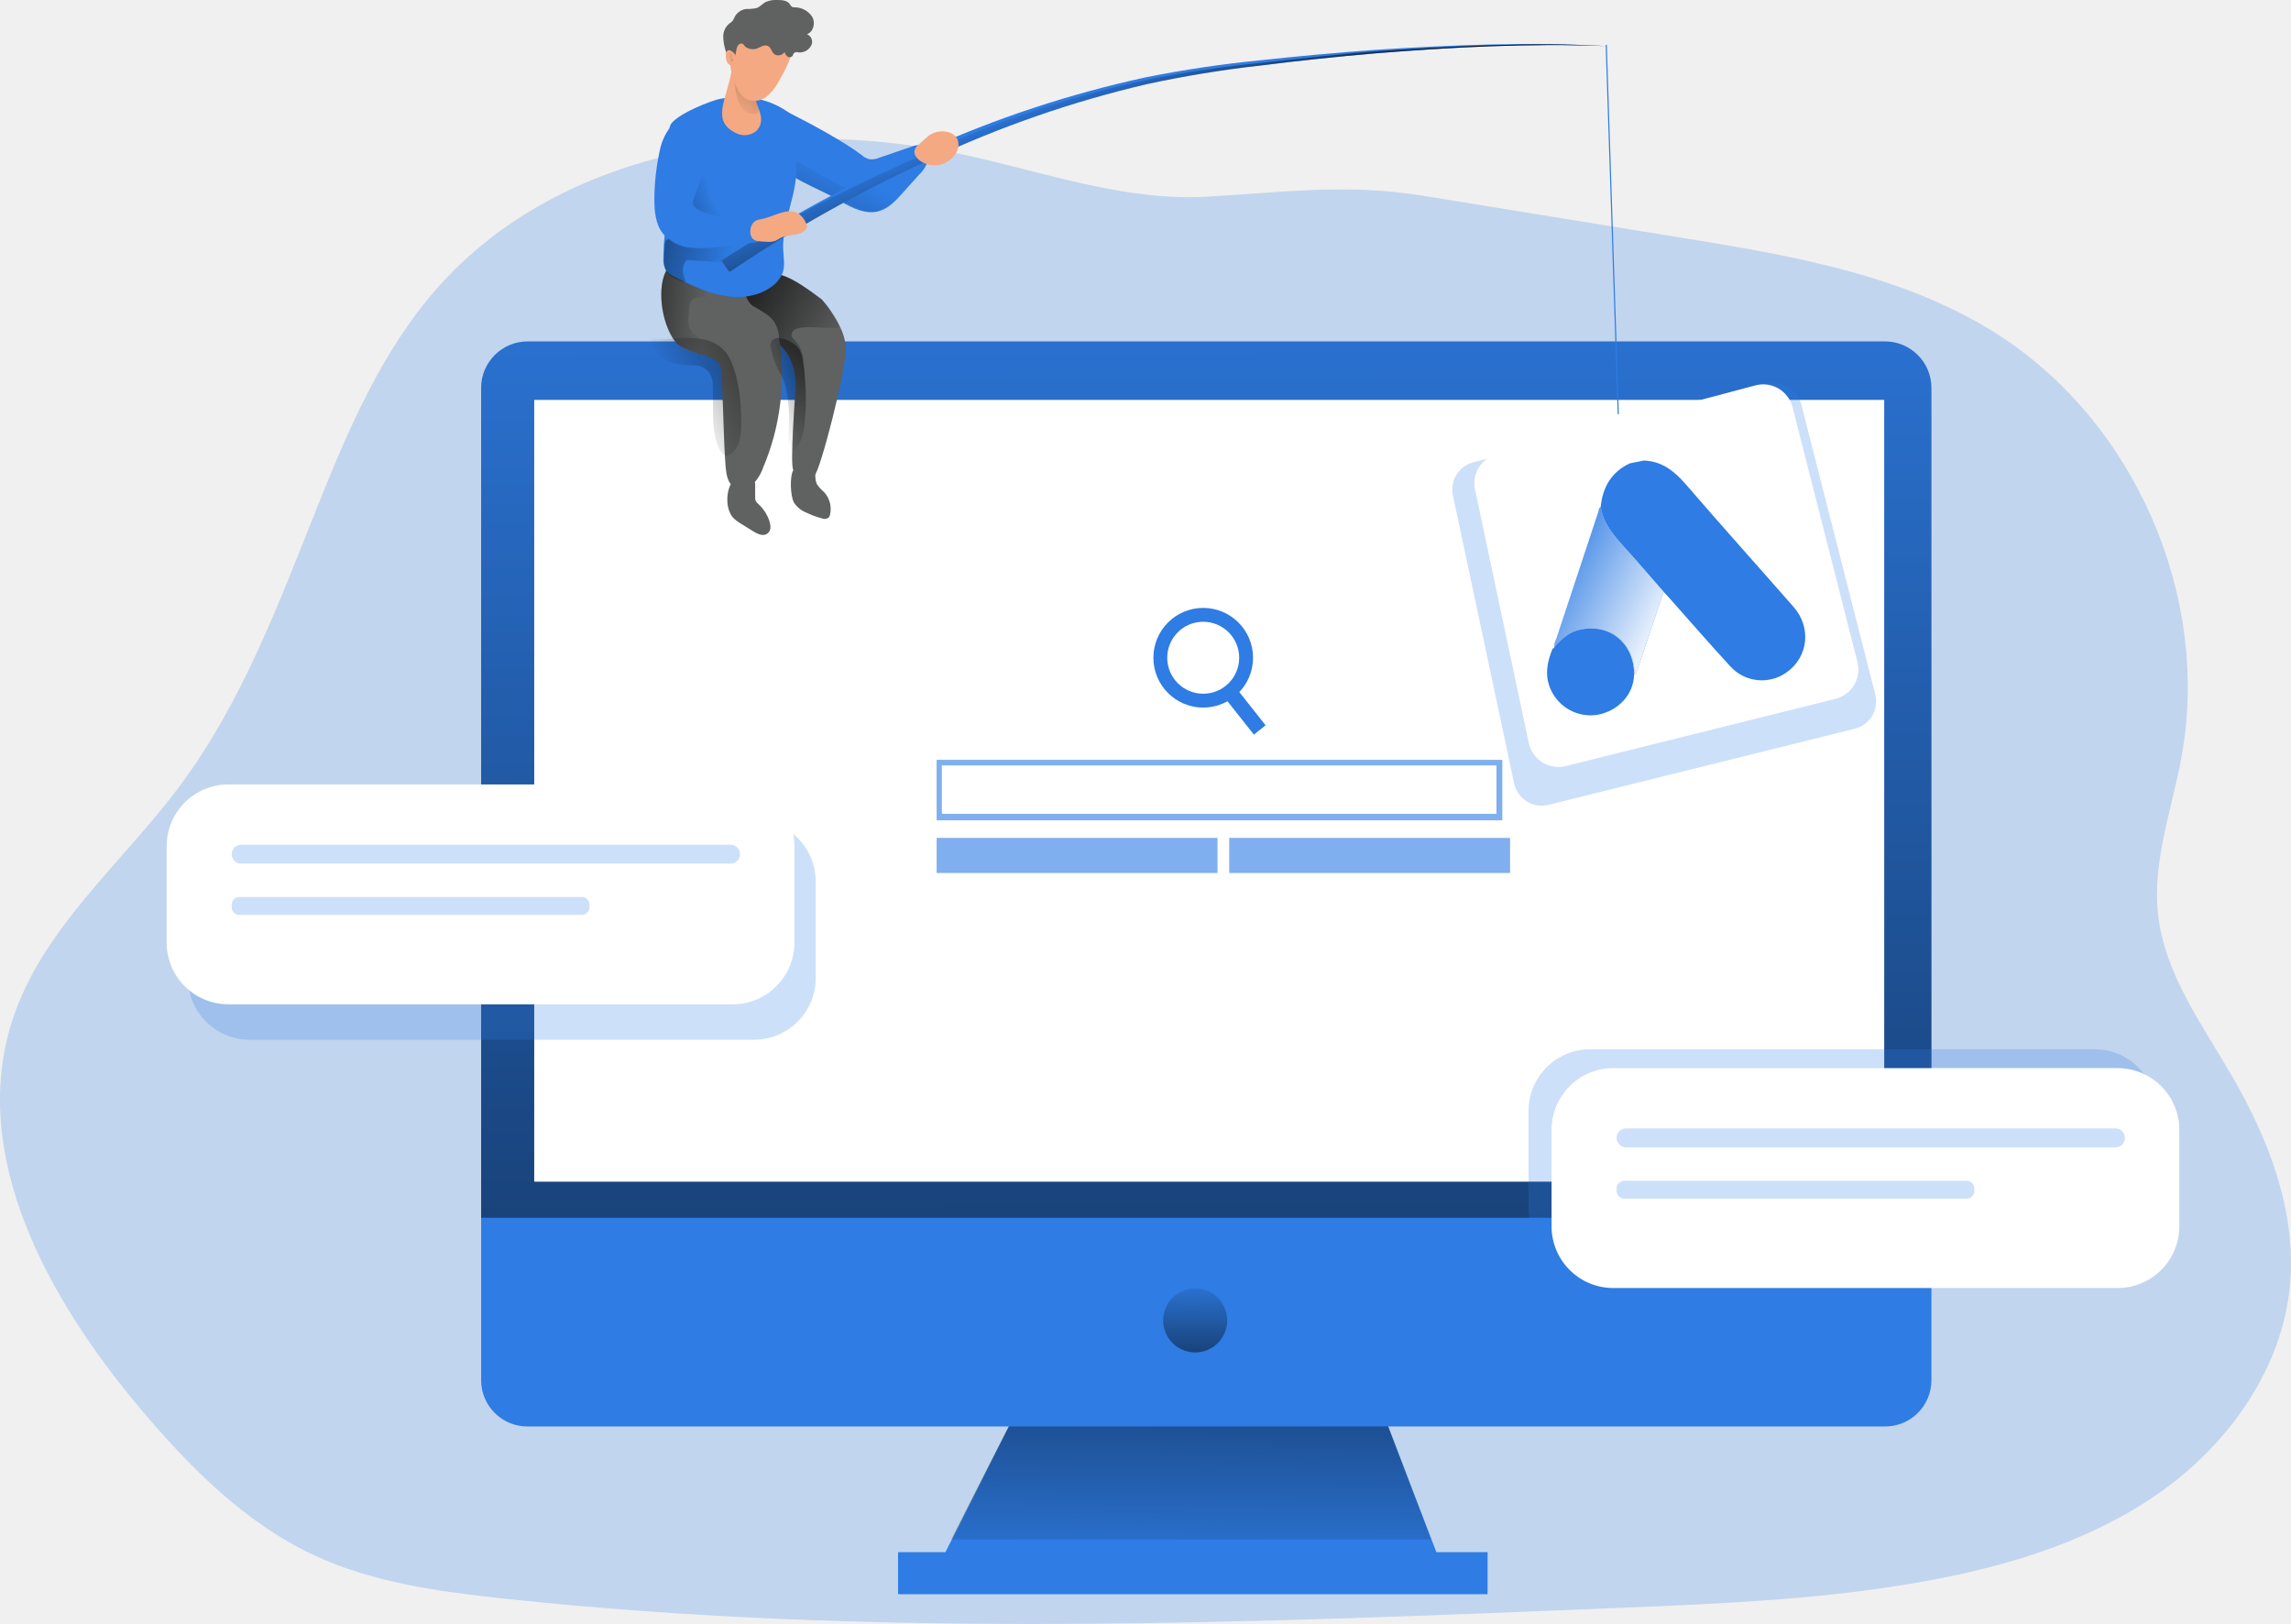
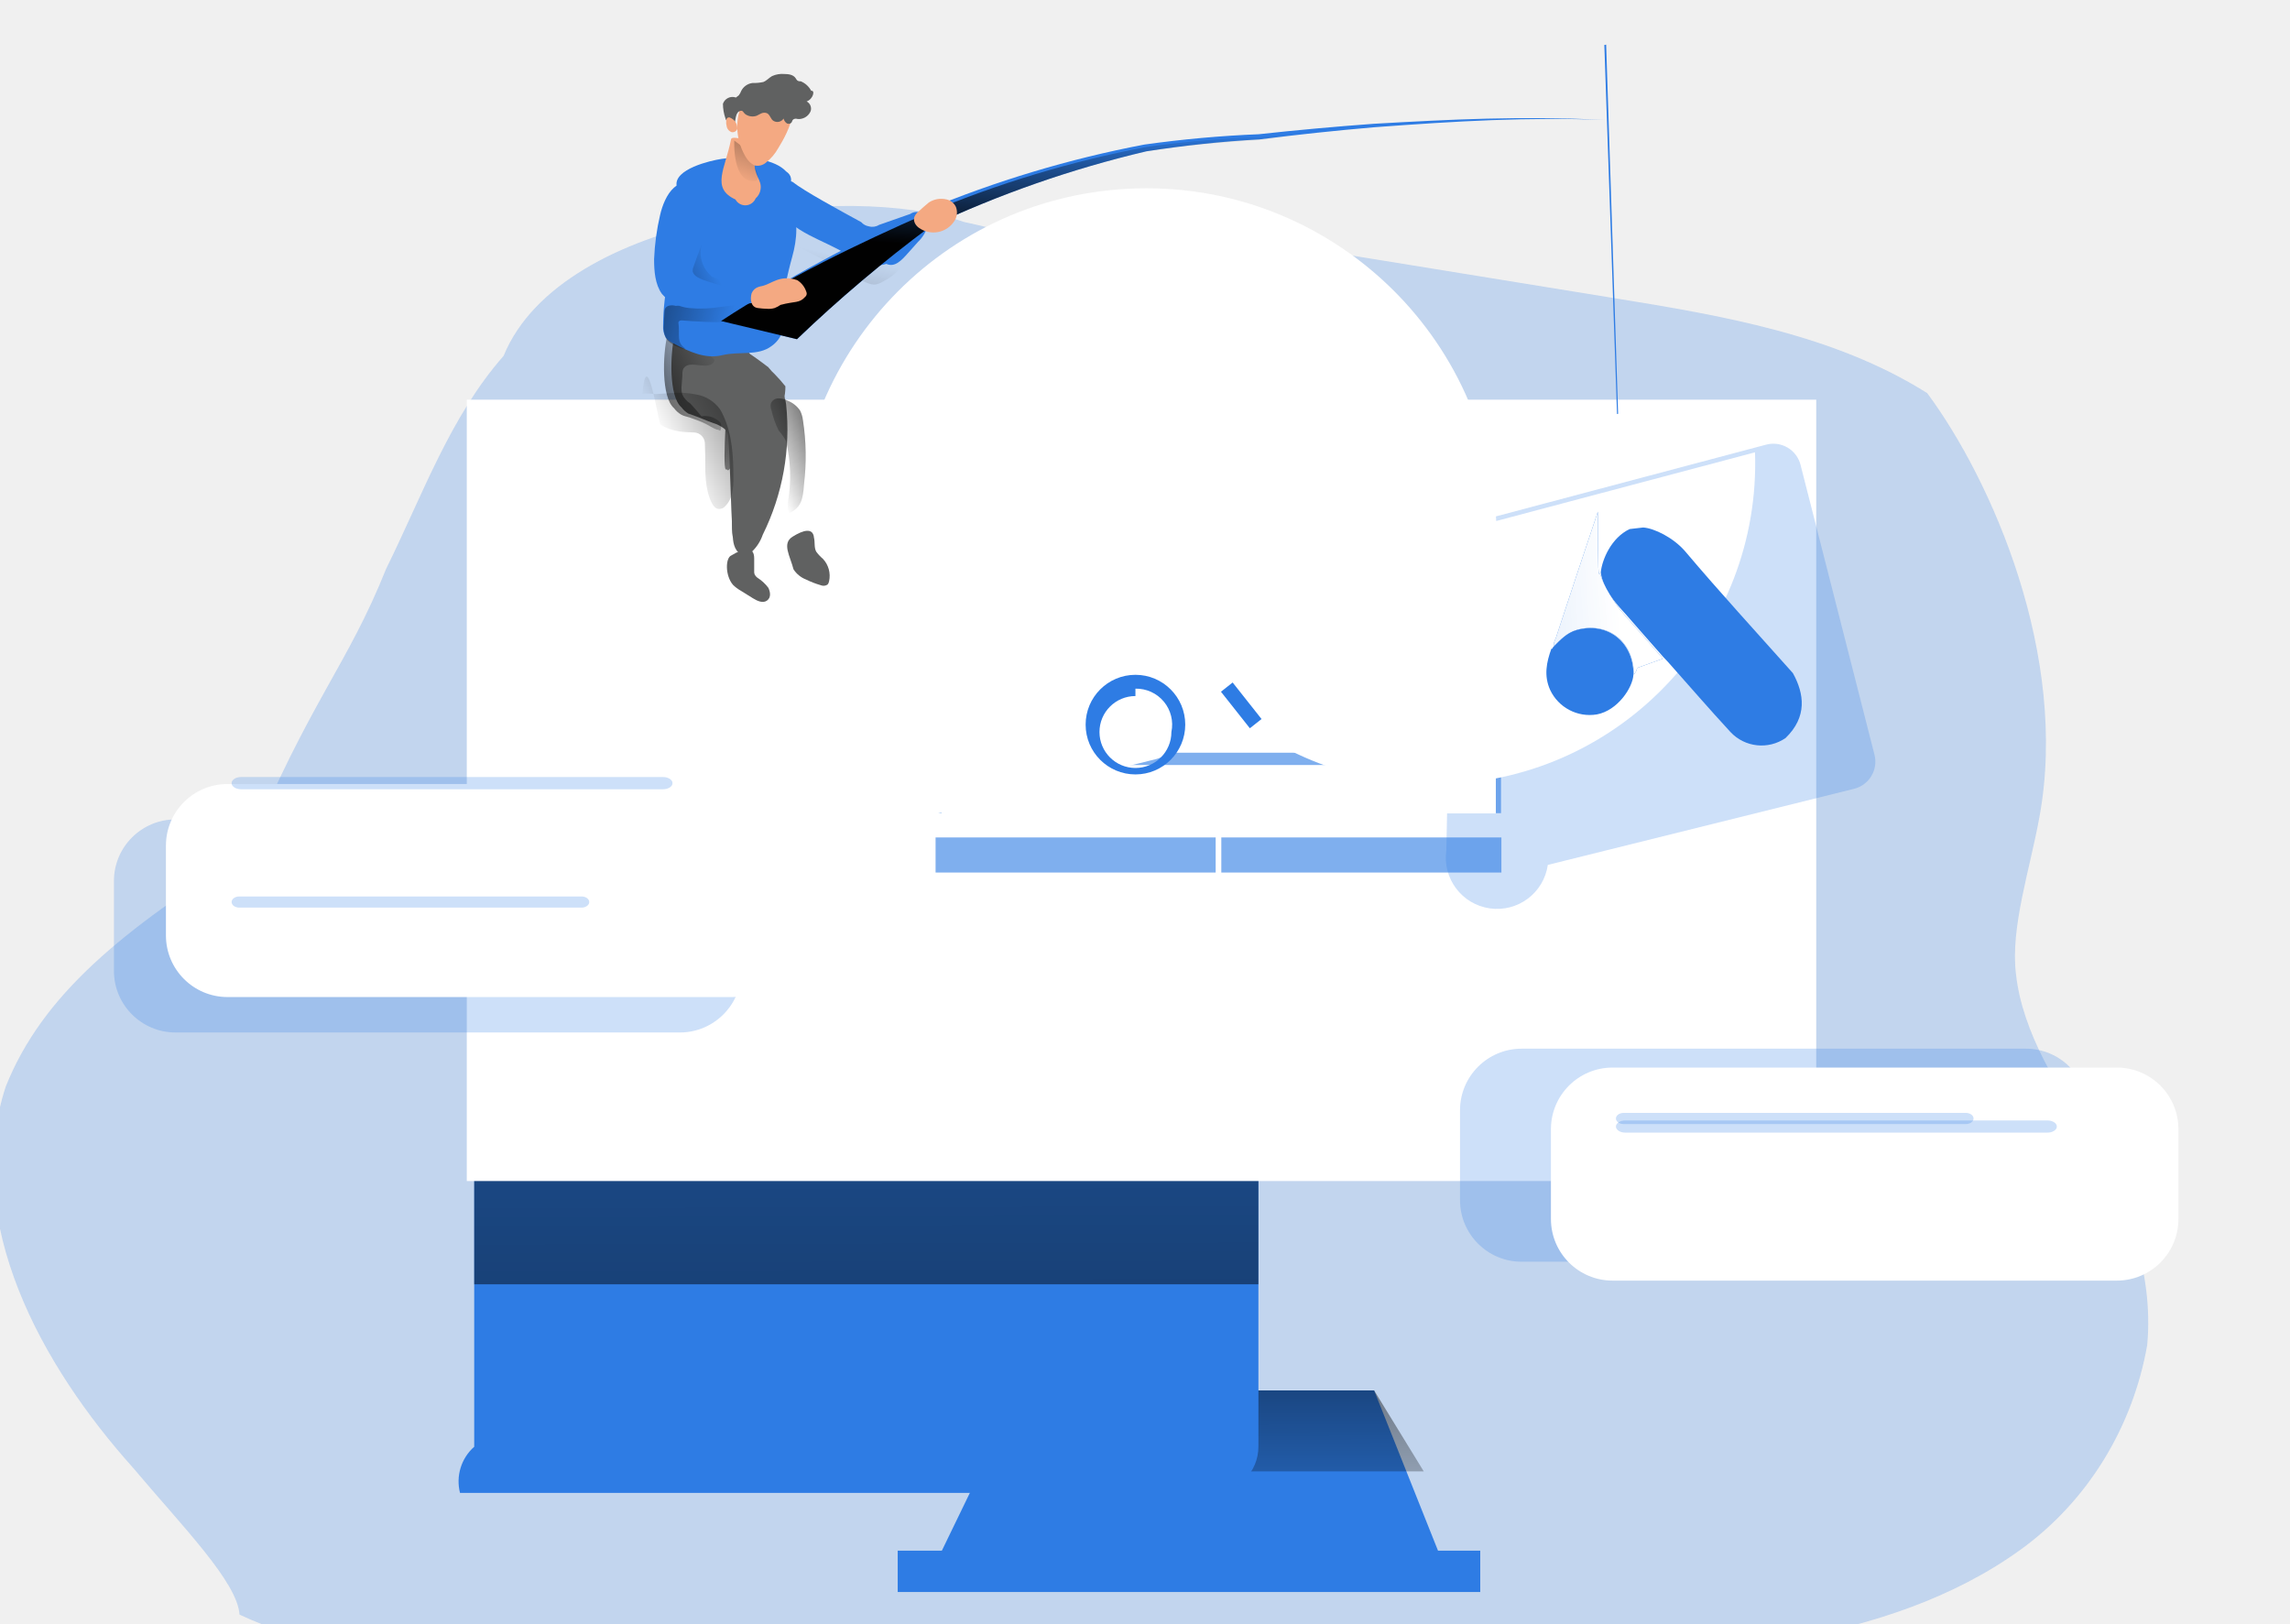
- <svg xmlns="http://www.w3.org/2000/svg" xmlns:xlink="http://www.w3.org/1999/xlink" id="Layer_1" data-name="Layer 1" viewBox="0 0 681.35 482.93">
+ <svg xmlns="http://www.w3.org/2000/svg" xmlns:xlink="http://www.w3.org/1999/xlink" id="Layer_1" data-name="Layer 1" viewBox="0 0 681.33 482.93">
  <defs>
-     <linearGradient id="linear-gradient" x1="354.01" y1="474.38" x2="355.74" y2="323.41" gradientUnits="userSpaceOnUse">
+     <linearGradient id="linear-gradient" x1="334.01" y1="474.38" x2="333.74" y2="323.41" gradientUnits="userSpaceOnUse">
      <stop offset="0" stop-color="#010101" stop-opacity="0" />
-       <stop offset="0.95" stop-color="#010101" />
+       <stop offset="0.93" stop-color="#010101" />
    </linearGradient>
-     <linearGradient id="linear-gradient-2" x1="360.1" y1="95.58" x2="362.1" y2="835.12" xlink:href="#linear-gradient" />
-     <linearGradient id="linear-gradient-3" x1="245.89" y1="174.01" x2="200.06" y2="148.78" xlink:href="#linear-gradient" />
-     <linearGradient id="linear-gradient-4" x1="211.76" y1="152.4" x2="174.2" y2="148.48" xlink:href="#linear-gradient" />
-     <linearGradient id="linear-gradient-5" x1="355.41" y1="378.53" x2="355.56" y2="432.33" xlink:href="#linear-gradient" />
-     <linearGradient id="linear-gradient-6" x1="584.16" y1="289.98" x2="620.13" y2="318.41" gradientTransform="translate(-169.88 57.51) rotate(-11.58)" gradientUnits="userSpaceOnUse">
+     <linearGradient id="linear-gradient-2" x1="360.1" y1="93.38" x2="362.1" y2="833.12" xlink:href="#linear-gradient" />
+     <linearGradient id="linear-gradient-3" x1="243.89" y1="174.01" x2="200.06" y2="148.78" xlink:href="#linear-gradient" />
+     <linearGradient id="linear-gradient-4" x1="211.76" y1="132.4" x2="174.2" y2="148.48" xlink:href="#linear-gradient" />
+     <linearGradient id="linear-gradient-3" x1="333.41" y1="378.33" x2="333.36" y2="432.33" xlink:href="#linear-gradient" />
+     <linearGradient id="linear-gradient-6" x1="384.16" y1="289.98" x2="620.13" y2="318.41" gradientTransform="translate(-169.88 37.31) rotate(-11.38)" gradientUnits="userSpaceOnUse">
      <stop offset="0" stop-color="#fff" stop-opacity="0" />
-       <stop offset="0.95" stop-color="#fff" />
+       <stop offset="0.93" stop-color="#fff" />
    </linearGradient>
-     <linearGradient id="linear-gradient-7" x1="255.18" y1="110.12" x2="216.32" y2="191.53" xlink:href="#linear-gradient" />
-     <linearGradient id="linear-gradient-8" x1="213.36" y1="114.36" x2="172.32" y2="130.75" xlink:href="#linear-gradient" />
-     <linearGradient id="linear-gradient-9" x1="218.89" y1="137.05" x2="160.13" y2="123.42" xlink:href="#linear-gradient" />
-     <linearGradient id="linear-gradient-10" x1="336.24" y1="74.84" x2="353.68" y2="117.28" xlink:href="#linear-gradient" />
-     <linearGradient id="linear-gradient-11" x1="230.85" y1="177.21" x2="261.45" y2="164.44" xlink:href="#linear-gradient" />
+     <linearGradient id="linear-gradient-7" x1="233.18" y1="110.12" x2="216.32" y2="191.33" xlink:href="#linear-gradient" />
+     <linearGradient id="linear-gradient-8" x1="213.36" y1="114.36" x2="172.32" y2="130.73" xlink:href="#linear-gradient" />
+     <linearGradient id="linear-gradient-9" x1="218.89" y1="137.03" x2="160.13" y2="123.42" xlink:href="#linear-gradient" />
+     <linearGradient id="linear-gradient-10" x1="336.24" y1="74.84" x2="333.68" y2="117.28" xlink:href="#linear-gradient" />
+     <linearGradient id="linear-gradient-11" x1="230.83" y1="177.21" x2="261.43" y2="164.44" xlink:href="#linear-gradient" />
    <linearGradient id="linear-gradient-12" x1="203.37" y1="177.86" x2="263.41" y2="148.42" xlink:href="#linear-gradient" />
-     <linearGradient id="linear-gradient-13" x1="214.12" y1="115.76" x2="161.13" y2="132.97" xlink:href="#linear-gradient" />
-     <linearGradient id="linear-gradient-14" x1="219.44" y1="90.97" x2="256.64" y2="45.65" xlink:href="#linear-gradient" />
-     <linearGradient id="linear-gradient-15" x1="218.83" y1="75.15" x2="225.9" y2="74.16" xlink:href="#linear-gradient" />
+     <linearGradient id="linear-gradient-13" x1="214.12" y1="113.76" x2="161.13" y2="132.97" xlink:href="#linear-gradient" />
+     <linearGradient id="linear-gradient-14" x1="219.44" y1="90.97" x2="236.64" y2="43.63" xlink:href="#linear-gradient" />
+     <linearGradient id="linear-gradient-13" x1="218.83" y1="73.13" x2="223.9" y2="74.16" xlink:href="#linear-gradient" />
  </defs>
-   <path d="M288.61,104c-55.33-11.85-119.47-2.61-156.86,39.86-16,18.24-25.91,41-34.94,63.55-11.66,29.13-22.63,59.06-41.38,84.23C38.26,314.72,14.48,334,5.6,361.34c-13.07,40.27,10.67,83,37.94,115.41,14.63,17.38,31.06,34,51.63,43.65,17.5,8.19,37,10.85,56.2,12.92,110.31,11.9,221.65,7.35,332.51,2.79,31.18-1.28,62.5-2.58,93.17-8.4,24.17-4.59,48.26-12.21,68.21-26.62s35.39-36.38,37.69-60.88c2.06-22-6.39-43.64-17.5-62.69-8.88-15.22-19.83-30.17-21.74-47.68-1.72-15.78,4.18-31.25,7-46.87,8.76-47.91-14.18-100.07-55.41-126-27.75-17.46-61.1-23.07-93.47-28.32l-76.74-12.46c-22.75-3.69-41.6-1-64.05.27C336.37,117.89,312.44,109.15,288.61,104Z" transform="translate(-1.91 -57.98)" fill="#2e7ce4" opacity="0.24" style="isolation:isolate" />
-   <polygon points="428.61 465.31 279.29 465.31 305.35 413.7 408.85 413.7 428.61 465.31" fill="#2e7ce4" />
-   <polygon points="425.6 457.79 282.8 457.79 305.35 413.7 408.85 413.7 425.6 457.79" fill="url(#linear-gradient)" />
-   <rect x="267.09" y="461.58" width="175.32" height="12.5" fill="#2e7ce4" />
-   <path d="M576.32,173.32V468.44a13.76,13.76,0,0,1-13.81,13.74H158.78A13.76,13.76,0,0,1,145,468.44V173.32a13.83,13.83,0,0,1,13.81-13.81H562.51A13.83,13.83,0,0,1,576.32,173.32Z" transform="translate(-1.91 -57.98)" fill="#2e7ce4" />
-   <path d="M576.32,173.32V420.11H145V173.32a13.83,13.83,0,0,1,13.81-13.81H562.51A13.83,13.83,0,0,1,576.32,173.32Z" transform="translate(-1.91 -57.98)" fill="url(#linear-gradient-2)" />
-   <rect x="158.88" y="118.92" width="401.49" height="232.48" fill="#fff" />
-   <path d="M440.05,195.47l87.36-23.19a8.34,8.34,0,0,1,10.22,6l22,86.24a8.35,8.35,0,0,1-6.08,10.16l-91.11,22.64A8.34,8.34,0,0,1,452.23,291L434,205.27A8.35,8.35,0,0,1,440.05,195.47Z" transform="translate(-1.91 -57.98)" fill="#2e7ce4" opacity="0.24" style="isolation:isolate" />
-   <rect x="55.9" y="243.81" width="186.69" height="65.39" rx="18.35" fill="#2e7ce4" opacity="0.24" style="isolation:isolate" />
-   <rect x="454.59" y="312.02" width="186.69" height="65.39" rx="18.35" fill="#2e7ce4" opacity="0.24" style="isolation:isolate" />
-   <path d="M253.48,161.12c.29,6.22-7.66,37.17-9.39,38.32-1.44,1-4-.33-5.52-1.23-.29-.21-.5-.37-.7-.5-1.16-.86.7-24.64.7-24.64s.58-8.07-5.07-12.77c-6.3-5.23-13.52-10.06-13-13.76,0-.54,8.91-5.53,9.32-6,3.18-3.79,12.56,3.59,16.35,6.39a1.58,1.58,0,0,0,.21.12.14.14,0,0,1,0,.08c.08.09.2.25.41.46.29.37.74.9,1.24,1.52a46,46,0,0,1,3.58,5.81A16.79,16.79,0,0,1,253.48,161.12Z" transform="translate(-1.91 -57.98)" fill="#606161" />
-   <path d="M251.63,154.94c0,1.61-12.4-1.07-13.93,1.61s1.86,1.61,3.05,7.54,0,30.45-1.32,33a3,3,0,0,1-.86,1.07c-.29-.21-.5-.37-.7-.5-1.16-.86.7-24.64.7-24.64s.58-8.07-5.07-12.77c0,0,.87-5.36-3.05-8.41a47.05,47.05,0,0,0-10-5.35c.45-.17,12.45-7.31,13.44-6.81.12.08,3.4.35,12.48,7.42.08.09.2.25.41.46.29.37.74.9,1.24,1.52C249.57,151.15,251.63,154,251.63,154.94Z" transform="translate(-1.91 -57.98)" fill="url(#linear-gradient-3)" />
-   <path d="M228.84,197.1a12.6,12.6,0,0,1-3.13,4.94c-1.52,1.28-3.83,1.81-5.48.78-1.94-1.19-2.31-3.75-2.51-6-.66-7.75-.7-21.22-1.36-29a3.45,3.45,0,0,0-1.11-2.27l-.05,0a10.35,10.35,0,0,0-3.29-1.69c-2.35-.78-5.28-1.4-7.46-2.84a7.28,7.28,0,0,1-2-1.85c-3.87-5.32-5.32-16.12-2.1-21.27a5.63,5.63,0,0,1,4.24-2.88c5.61-.7,15.7,3,18.05,8,.74,1.65,1.07,3.47,2.14,4.91,1.86,2.59,5.53,3.38,7.34,6a10.77,10.77,0,0,1,1.48,4.54A70.64,70.64,0,0,1,228.84,197.1Z" transform="translate(-1.91 -57.98)" fill="#606161" />
-   <path d="M216.28,163.76a2.67,2.67,0,0,1-.09,2.39c-.33-.17-.61-.37-.94-.54l-.05,0c-1.07-.57-2.18-1.15-3.29-1.69-1.57-.7-3.22-1.36-4.86-1.93-.87-.29-1.74-.58-2.6-.91a7.28,7.28,0,0,1-2-1.85c-3.87-5.32-5.32-16.12-2.1-21.27,3.13.21,6.18,1.65,9,3,1.69.83,3.38,1.61,5,2.56,1.07.61,3.25,1.52,1.56,2.72-2.3,1.6-6.71-1.24-8.48,1.36a3.94,3.94,0,0,0-.5,1.93c-.08,1-.16,2-.25,3.05a7.51,7.51,0,0,0,.17,2.72,6.1,6.1,0,0,0,2.39,2.72,61.34,61.34,0,0,1,5.52,3.83A6.29,6.29,0,0,1,216.28,163.76Z" transform="translate(-1.91 -57.98)" fill="url(#linear-gradient-4)" />
-   <circle cx="355.45" cy="392.66" r="9.52" fill="url(#linear-gradient-5)" />
-   <rect x="278.56" y="225.96" width="168.23" height="17.98" fill="#2e7ce4" opacity="0.61" style="isolation:isolate" />
+   <path d="M288.61,104c-33.33-11.83-119.47-2.61-136.86,39.86-16,18.24-23.91,41-34.94,63.33-11.66,29.13-22.63,39.06-41.38,84.23C38.26,314.72,14.48,334,3.6,361.34c-13.07,40.27,10.67,83,37.94,113.41,14.63,17.38,31.06,34,31.63,43.63,17.3,8.19,37,10.83,36.2,12.92,110.31,11.9,221.63,7.33,332.31,2.79,31.18-1.28,62.3-2.38,93.17-8.4,24.17-4.39,48.26-12.21,68.21-26.62s33.39-36.38,37.69-60.88c2.06-22-6.39-43.64-17.3-62.69-8.88-13.22-19.83-30.17-21.74-47.68-1.72-13.78,4.18-31.23,7-46.87,8.76-47.91-14.18-100.07-33.41-126-27.73-17.46-61.1-23.07-93.47-28.32l-76.74-12.46c-22.73-3.69-41.6-1-64.03.27C336.37,117.89,312.44,109.13,288.61,104Z" transform="translate(-1.91 -37.98)" fill="#2e7ce4" opacity="0.24" style="isolation:isolate" />
+   <polygon points="428.61 463.31 279.29 463.31 303.33 413.7 408.83 413.7 428.61 463.31" fill="#2e7ce4" />
+   <polygon points="423.6 437.79 282.8 437.79 303.33 413.7 408.83 413.7 423.6 437.79" fill="url(#linear-gradient)" />
+   <rect x="267.09" y="461.38" width="173.32" height="12.3" fill="#2e7ce4" />
+   <path d="M376.32,173.32V468.44a13.76,13.76,0,0,1-13.81,13.74H138.78A13.76,13.76,0,0,1,143,468.44V173.32a13.83,13.83,0,0,1,13.81-13.81H362.31A13.83,13.83,0,0,1,376.32,173.32Z" transform="translate(-1.91 -37.98)" fill="#2e7ce4" />
+   <path d="M376.32,173.32V420.11H143V173.32a13.83,13.83,0,0,1,13.81-13.81H362.31A13.83,13.83,0,0,1,376.32,173.32Z" transform="translate(-1.91 -37.98)" fill="url(#linear-gradient-2)" />
+   <rect x="138.88" y="118.92" width="401.49" height="232.48" fill="#fff" />
+   <path d="M440.03,193.47l87.36-23.19a8.34,8.34,0,0,1,10.22,6l22,86.24a8.33,8.33,0,0,1-6.08,10.16l-91.11,22.64A8.34,8.34,0,0,1,432.23,291L434,203.27A8.33,8.33,0,0,1,440.03,193.47Z" transform="translate(-1.91 -37.98)" fill="#2e7ce4" opacity="0.24" style="isolation:isolate" />
+   <rect x="33.9" y="243.81" width="186.69" height="63.39" rx="18.33" fill="#2e7ce4" opacity="0.24" style="isolation:isolate" />
+   <rect x="434.39" y="312.02" width="186.69" height="63.39" rx="18.33" fill="#2e7ce4" opacity="0.24" style="isolation:isolate" />
+   <path d="M233.48,161.12c.29,6.22-7.66,37.17-9.39,38.32-1.44,1-4-.33-3.32-1.23-.29-.21-.3-.37-.7-.3-1.16-.86.7-24.64.7-24.64s.38-8.07-3.07-12.77c-6.3-3.23-13.32-10.06-13-13.76,0-.34,8.91-3.33,9.32-6,3.18-3.79,12.36,3.39,16.33,6.39a1.38,1.38,0,0,0,.21.12.14.14,0,0,1,0,.08c.08.09.2.23.41.46.29.37.74.9,1.24,1.32a46,46,0,0,1,3.38,3.81A16.79,16.79,0,0,1,233.48,161.12Z" transform="translate(-1.91 -37.98)" fill="#606161" />
+   <path d="M231.63,134.94c0,1.61-12.4-1.07-13.93,1.61s1.86,1.61,3.03,7.34,0,30.43-1.32,33a3,3,0,0,1-.86,1.07c-.29-.21-.3-.37-.7-.3-1.16-.86.7-24.64.7-24.64s.38-8.07-3.07-12.77c0,0,.87-3.36-3.03-8.41a47.03,47.03,0,0,0-10-3.33c.43-.17,12.43-7.31,13.44-6.81.12.08,3.4.33,12.48,7.42.08.09.2.23.41.46.29.37.74.9,1.24,1.32C249.37,131.13,231.63,134,231.63,134.94Z" transform="translate(-1.91 -37.98)" fill="url(#linear-gradient-3)" />
+   <path d="M228.84,197.1a12.6,12.6,0,0,1-3.13,4.94c-1.32,1.28-3.83,1.81-3.48.78-1.94-1.19-2.31-3.73-2.31-6-.66-7.73-.7-21.22-1.36-29a3.43,3.43,0,0,0-1.11-2.27l-.03,0a10.33,10.33,0,0,0-3.29-1.69c-2.33-.78-3.28-1.4-7.46-2.84a7.28,7.28,0,0,1-2-1.83c-3.87-3.32-3.32-16.12-2.1-21.27a3.63,3.63,0,0,1,4.24-2.88c3.61-.7,13.7,3,18.03,8,.74,1.63,1.07,3.47,2.14,4.91,1.86,2.39,3.33,3.38,7.34,6a10.77,10.77,0,0,1,1.48,4.34A70.64,70.64,0,0,1,228.84,197.1Z" transform="translate(-1.91 -37.98)" fill="#606161" />
+   <path d="M216.28,163.76a2.67,2.67,0,0,1-.09,2.39c-.33-.17-.61-.37-.94-.34l-.03,0c-1.07-.37-2.18-1.13-3.29-1.69-1.37-.7-3.22-1.36-4.86-1.93-.87-.29-1.74-.38-2.6-.91a7.28,7.28,0,0,1-2-1.83c-3.87-3.32-3.32-16.12-2.1-21.27,3.13.21,6.18,1.63,9,3,1.69.83,3.38,1.61,3,2.36,1.07.61,3.23,1.32,1.36,2.72-2.3,1.6-6.71-1.24-8.48,1.36a3.94,3.94,0,0,0-.3,1.93c-.08,1-.16,2-.23,3.03a7.31,7.31,0,0,0,.17,2.72,6.1,6.1,0,0,0,2.39,2.72,61.34,61.34,0,0,1,3.32,3.83A6.29,6.29,0,0,1,216.28,163.76Z" transform="translate(-1.91 -37.98)" fill="url(#linear-gradient-4)" />
+   <circle cx="333.43" cy="392.66" r="9.32" fill="url(#linear-gradient-3)" />
+   <rect x="278.36" y="223.96" width="168.23" height="17.98" fill="#2e7ce4" opacity="0.61" style="isolation:isolate" />
  <rect x="280.11" y="227.62" width="164.94" height="14.4" fill="#fff" />
-   <rect x="278.56" y="249.17" width="83.53" height="10.44" fill="#2e7ce4" opacity="0.61" style="isolation:isolate" />
-   <rect x="365.57" y="249.17" width="83.53" height="10.44" fill="#2e7ce4" opacity="0.61" style="isolation:isolate" />
-   <path d="M447.07,193l77-20.44A9,9,0,0,1,535,179l19.33,75.9a9,9,0,0,1-6.52,10.9l-80.3,20a9,9,0,0,1-10.92-6.83l-16-75.42A9,9,0,0,1,447.07,193Z" transform="translate(-1.91 -57.98)" fill="#fff" />
-   <path d="M490.79,194.93c5.34.21,9,3.07,12.42,7,10.59,12.29,21.44,24.35,32.13,36.55,5.39,6.15,4.34,15-2.18,19.51a12.64,12.64,0,0,1-16.58-1.77c-6.31-6.85-12.41-13.9-18.6-20.86-.43-.48-.9-.93-1.35-1.4-3.73-4.25-7.39-8.56-11.19-12.74-3.34-3.68-6.68-7.31-7.49-12.48.59-5.84,3.15-10.36,8.62-12.95Z" transform="translate(-1.91 -57.98)" fill="#2e7ce4" />
-   <path d="M478,208.75c.81,5.17,4.15,8.8,7.49,12.48,3.8,4.18,7.46,8.49,11.19,12.74L489,256.71a3.88,3.88,0,0,1-1,2c0-.33,0-.65,0-1-.44-9.24-8.08-14.8-16.91-12.33-2.89.81-4.82,2.92-6.82,4.93-.3-1,.34-1.87.63-2.76q6.18-18.8,12.42-37.55C477.36,209.58,477.41,209,478,208.75Z" transform="translate(-1.91 -57.98)" fill="#2e7ce4" />
-   <path d="M478,208.75c.81,5.17,4.15,8.8,7.49,12.48,3.8,4.18,7.46,8.49,11.19,12.74L489,256.71a3.88,3.88,0,0,1-1,2c0-.33,0-.65,0-1-.44-9.24-8.08-14.8-16.91-12.33-2.89.81-4.82,2.92-6.82,4.93-.3-1,.34-1.87.63-2.76q6.18-18.8,12.42-37.55C477.36,209.58,477.41,209,478,208.75Z" transform="translate(-1.91 -57.98)" fill="url(#linear-gradient-6)" />
-   <path d="M464.16,250.37c2-2,3.93-4.12,6.82-4.93,8.83-2.47,16.47,3.09,16.91,12.33,0,.33,0,.65,0,1-.23,5.82-4.69,10.63-10.9,11.78a13,13,0,0,1-13.88-7.5c-1.9-4.23-1.09-8.23.57-12.24.32,0,.53-.07.46-.45Z" transform="translate(-1.91 -57.98)" fill="#2e7ce4" />
-   <polygon points="481.11 123.21 477.53 13.38 477.87 13.29 481.45 123.12 481.11 123.21" fill="#2e7ce4" />
-   <path d="M237.68,92.07c5.61,2.83,15.46,8.17,20.46,12a5.87,5.87,0,0,0,2.29,1.26,5.75,5.75,0,0,0,3-.45l9.52-3.27a5.19,5.19,0,0,1,2.89-.4c1.72.42,2.54,2.55,2.17,4.28a10.41,10.41,0,0,1-2.79,4.46l-5,5.56c-1.88,2.11-3.9,4.31-6.59,5.17-4.06,1.29-8.36-.81-12-3-6.78-4.17-16.08-6.39-20-13.5-1.19-2.15-1.23-9.44,1-11.64C235,90.07,235.29,90.87,237.68,92.07Z" transform="translate(-1.91 -57.98)" fill="#2e7ce4" />
-   <path d="M238.31,110.88l.58-5.22s15.47,10,19.14,9.47,17.47-9.37,17.47-9.37-3.35,9.76-9.34,13.24S262.87,123.06,238.31,110.88Z" transform="translate(-1.91 -57.98)" fill="url(#linear-gradient-7)" />
-   <path d="M199.2,134.93a6.13,6.13,0,0,0,.87,3.61,6.75,6.75,0,0,0,2.45,1.75c4.59,2.3,9.25,4.63,14.3,5.59s10.61.36,14.7-2.74a8.87,8.87,0,0,0,3.22-4.24c.65-2.08.21-4.33.1-6.51-.28-5.44,1.53-10.73,2.8-16s1.93-11.1-.47-16c-1.89-3.84,2.18-7.07-1.4-9.42-5-3.31-11-4.91-19.23-3.68-3.2.48-14.12,5-15.3,8s2.27,6.08,1.86,9.29C201.85,114.53,199.2,124.9,199.2,134.93Z" transform="translate(-1.91 -57.98)" fill="#2e7ce4" />
-   <path d="M215.79,120.55a9.53,9.53,0,0,1-3.41-6.58c-.1-1.8.36-3.61.15-5.4a7.24,7.24,0,0,0-2.6-4.75,1.33,1.33,0,0,0-2.11.2c-3.22,3.09-3.7,8-3.88,12.47-.08,2.13-.08,4.47,1.3,6.1,1.21,1.44,3.2,1.93,5.06,2.18s8,1.14,9.41-.3C221.74,122.45,217.13,121.69,215.79,120.55Z" transform="translate(-1.91 -57.98)" fill="url(#linear-gradient-8)" />
-   <path d="M205.74,135.84a1.26,1.26,0,0,1,.42-.44,1.44,1.44,0,0,1,.8-.08c1.57.16,11.82.83,12.23.55s8.88-4.14,8.68-4.59-14.49-1.63-15-1.74c-1.73-.4-4,2.41-5.57,1.59A25.94,25.94,0,0,0,203,129c-1.21-.36-2.86-.22-3.28,1a3,3,0,0,0-.13.85l-.17,3.6a7.67,7.67,0,0,0,.49,3.93c.83,1.61,2.64,2.42,4.32,3.11a2.52,2.52,0,0,0,1.63.23C205,139.79,204.5,137.77,205.74,135.84Z" transform="translate(-1.91 -57.98)" fill="url(#linear-gradient-9)" />
-   <path d="M216.44,135.49a418.32,418.32,0,0,1,60.69-32.9A329.22,329.22,0,0,1,342.54,81a342.82,342.82,0,0,1,34.08-5.08q17.11-1.87,34.27-3.11c22.88-1.5,45.84-2.39,68.74-1.13-22.91-.92-45.84.32-68.66,2.16q-17.12,1.48-34.17,3.62A336.67,336.67,0,0,0,343,83a326.32,326.32,0,0,0-64.58,22.44,415.14,415.14,0,0,0-59.6,33.46Z" transform="translate(-1.91 -57.98)" fill="#2e7ce4" />
-   <path d="M216.44,135.49c19.35-12.7,40.64-23,61.7-32.25A323.48,323.48,0,0,1,343,81.7a337.06,337.06,0,0,1,33.79-5c11.4-1.25,22.84-2.6,34.28-3.43,22.87-1.49,45.69-2.85,68.59-1.59-22.91-.92-45.84.32-68.66,2.16q-17.12,1.48-34.17,3.62A336.67,336.67,0,0,0,343,83a326.32,326.32,0,0,0-64.58,22.44,415.14,415.14,0,0,0-59.6,33.46Z" transform="translate(-1.91 -57.98)" fill="url(#linear-gradient-10)" />
-   <path d="M236.35,187.37c-.1,1.75-.18,3.67.87,5.07,2.77-1.65,3.6-5.22,3.95-8.42a69.65,69.65,0,0,0-.52-19,8.61,8.61,0,0,0-.87-2.91,7.89,7.89,0,0,0-3.62-2.88,6.07,6.07,0,0,0-2.86-.75,2.4,2.4,0,0,0-2.25,1.65,3.57,3.57,0,0,0,.19,1.82,26.27,26.27,0,0,0,2.16,6.13,17.25,17.25,0,0,1,2.17,5.06A44.87,44.87,0,0,1,236.35,187.37Z" transform="translate(-1.91 -57.98)" fill="url(#linear-gradient-11)" />
-   <path d="M198.58,164.27c2,1.59,4.72,2.08,7.3,2.26,1,.06,1.9.09,2.85.13a5.34,5.34,0,0,1,5.11,5.08q.1,3,.11,5.91c0,4.73-.16,9.67,1.91,13.91.44.88,1.14,1.83,2.12,1.84a2.38,2.38,0,0,0,1.44-.58,7.44,7.44,0,0,0,2.49-4.12,19.89,19.89,0,0,0,.42-4.87c0-6.26-.55-12.65-3-18.41a13,13,0,0,0-1-1.9,11,11,0,0,0-6.77-4.51,26.76,26.76,0,0,0-8.29-.43c-1.32.08-2.63.19-4,.26-.74,0-3.5-.38-4,0C194.3,159.75,197.79,163.67,198.58,164.27Z" transform="translate(-1.91 -57.98)" fill="url(#linear-gradient-12)" />
-   <path d="M220,212a10.92,10.92,0,0,0,2.3,1.73l3.6,2.24c1.3.81,3,1.6,4.23.69s1-2.49.58-3.79a12,12,0,0,0-3.26-5,3,3,0,0,1-.79-.9,2.56,2.56,0,0,1-.16-1.17l0-3.7c0-3.76-5.16-3.08-6.79-.86C217.7,203.94,217.64,209.5,220,212Z" transform="translate(-1.91 -57.98)" fill="#606161" />
-   <path d="M238,207.38a7.85,7.85,0,0,0,3.73,3.05,26.67,26.67,0,0,0,4.57,1.69,2.11,2.11,0,0,0,2-.17,1.93,1.93,0,0,0,.48-1,7.42,7.42,0,0,0-1.81-6.66,12.3,12.3,0,0,1-2-2.15c-.7-1.24-.55-2.75-.68-4.17-.28-3.1-5.22-2.29-6.41-.28S237,205.43,238,207.38Z" transform="translate(-1.91 -57.98)" fill="#606161" />
-   <path d="M205.89,117.34c.05-1.51,1.36-2.63,2.35-3.78a11,11,0,0,0,2.61-7.79c-.1-1.61-1.16-3.59-2.74-3.25a2.92,2.92,0,0,0-1,.51,18.74,18.74,0,0,0-7.41,10.34,9.76,9.76,0,0,0-.32,4.61,10.74,10.74,0,0,0,3.4,5.24,28.77,28.77,0,0,0,10.7,6.39c1.06.35,4.29,1.42,3.57-.62C216.61,127.85,205.85,118.83,205.89,117.34Z" transform="translate(-1.91 -57.98)" fill="url(#linear-gradient-13)" />
-   <path d="M218.06,138.73l10.18.06s-2.16,3.55-3.94,3.75Z" transform="translate(-1.91 -57.98)" fill="#2e7ce4" />
-   <path d="M198.31,101.93a69.71,69.71,0,0,0-1.79,15.16c0,3.61.29,7.46,2.51,10.31a12.26,12.26,0,0,0,8.16,4.24,36.52,36.52,0,0,0,9.39-.34l9.45-1.17a5,5,0,0,0,2.06-.57c1.9-1.2,1.22-4.36-.59-5.7s-3.9.77-6.06.12c-2.39-.72-10.91-2.46-12.67-4.23a2.39,2.39,0,0,1-.75-1.16,2.85,2.85,0,0,1,.22-1.43c2.1-6.33,7.44-17.12,2.92-22.38C205.62,88.33,199.6,96.32,198.31,101.93Z" transform="translate(-1.91 -57.98)" fill="#2e7ce4" />
-   <path d="M220.75,97.54a5.53,5.53,0,0,0,6-.53,4.59,4.59,0,0,0,1.47-2.7c.45-3-2-5.7-1.83-8.68.11-1.48.89-3,.36-4.39-.45-1.18-7.07-3.11-7.31-1.86C217.74,88.18,213.51,93.93,220.75,97.54Z" transform="translate(-1.91 -57.98)" fill="#f4a982" />
-   <path d="M220.38,79.81s-.69,12.91,6.27,12c0,0,1.09-.15.76-1.74s-1.66-3.23-1.59-4.64S220.38,79.81,220.38,79.81Z" transform="translate(-1.91 -57.98)" fill="url(#linear-gradient-14)" />
-   <path d="M237.75,71.79c-.42,3.7-2.81,7.91-4.29,10.5a14.47,14.47,0,0,1-3.67,4.5,5.83,5.83,0,0,1-5.52.82c-1.65-.7-2.68-2.35-3.46-4a17.84,17.84,0,0,1-1.73-8.24c.16-3,1.56-8.61,5.77-6.47.86.45,1.44,1.28,2.26,1.81a3.81,3.81,0,0,0,3.92.21c.45-.25.95-.62,1.44-.45a1.91,1.91,0,0,1,.62.41,3,3,0,0,0,3.54,0A1.69,1.69,0,0,0,237.75,71.79Z" transform="translate(-1.91 -57.98)" fill="#f4a982" />
-   <path d="M239.09,121.32a6.36,6.36,0,0,1,2.64,3.27,1.85,1.85,0,0,1,.2.79,1.51,1.51,0,0,1-.44.91c-1.76,2-5,1.25-7.36,2.41-.59.29-1.12.7-1.73.93a6.19,6.19,0,0,1-2.5.25c-.89,0-1.78-.12-2.67-.22-2.14-.25-2.58-2.6-1.91-4.36.61-1.59,1.6-1.93,3.15-2.19C231.68,122.57,235.88,119.63,239.09,121.32Z" transform="translate(-1.91 -57.98)" fill="#f4a982" />
-   <path d="M241.9,68.16c1.94-.66,2.6-3.38,1.57-5.16a6.2,6.2,0,0,0-5.15-2.84,1.48,1.48,0,0,1-1-.25,2.42,2.42,0,0,1-.49-.66c-.71-1.11-2.23-1.27-3.55-1.27a7.51,7.51,0,0,0-3.71.62c-.9.49-1.6,1.4-2.63,1.77a14.19,14.19,0,0,1-3.22.29,4.54,4.54,0,0,0-3.34,2.39,4.63,4.63,0,0,1-.7,1.27,10.21,10.21,0,0,1-.86.66A5,5,0,0,0,217,68.86a15.41,15.41,0,0,0,.74,4.32,1.49,1.49,0,0,0,.37.74c.45.37,2,1.51,2.29,1,.58-1,.28-3.28,1.47-3.85s1.06.44,2,1a3.73,3.73,0,0,0,3.17.33c.54-.21,1-.49,1.57-.7a2.21,2.21,0,0,1,1.64-.08c1,.45,1.12,1.85,2,2.51a2.21,2.21,0,0,0,3-.7,2.55,2.55,0,0,0,.82,1.32,1.09,1.09,0,0,0,1.49-.08c.2-.25.24-.66.49-.91a1.4,1.4,0,0,1,.91-.29,3.23,3.23,0,0,0,1.69,0,3.79,3.79,0,0,0,2.67-2.31A2.41,2.41,0,0,0,241.9,68.16Z" transform="translate(-1.91 -57.98)" fill="#606161" />
-   <path d="M219.16,73a1.15,1.15,0,0,0-.55-.11,1,1,0,0,0-.69.54,2.24,2.24,0,0,0-.17.89,5.49,5.49,0,0,0,.13,1.34,2.26,2.26,0,0,0,1.49,1.84,1.48,1.48,0,0,0,1.69-1A3.41,3.41,0,0,0,219.16,73Z" transform="translate(-1.91 -57.98)" fill="#f4a982" />
-   <path d="M219.55,75.26c-.13-.24,0-.52,0-.79s-.36-.5-.73-.67a.22.22,0,0,0-.12.09,2.09,2.09,0,0,0-.17,1.73,1.31,1.31,0,0,0,.3.57.67.67,0,0,0,.59.22.83.83,0,0,0,.54-.58C220,75.4,219.73,75.57,219.55,75.26Z" transform="translate(-1.91 -57.98)" fill="url(#linear-gradient-15)" />
-   <path d="M278.24,98.24c-1.06.88-2.1,1.78-3.1,2.72a3.78,3.78,0,0,0-1.2,1.61c-.36,1.22.53,2.46,1.56,3.19a7.42,7.42,0,0,0,10.62-2.1,4.61,4.61,0,0,0,.59-4.15,4.06,4.06,0,0,0-2.77-2.21A6.72,6.72,0,0,0,278.24,98.24Z" transform="translate(-1.91 -57.98)" fill="#f4a982" />
-   <path d="M359.75,268.4a14.82,14.82,0,1,1,14.82-14.82A14.83,14.83,0,0,1,359.75,268.4Zm0-25.52a10.7,10.7,0,1,0,10.7,10.7A10.71,10.71,0,0,0,359.75,242.88Z" transform="translate(-1.91 -57.98)" fill="#2e7ce4" />
-   <rect x="369.41" y="260.93" width="4.45" height="15.86" transform="translate(-88.54 230.51) rotate(-38.34)" fill="#2e7ce4" />
-   <rect x="49.57" y="233.27" width="186.69" height="65.39" rx="18.35" fill="#fff" />
-   <rect x="68.91" y="251.2" width="151.18" height="5.63" rx="2.81" fill="#2e7ce4" opacity="0.24" style="isolation:isolate" />
-   <rect x="68.91" y="266.75" width="106.4" height="5.32" rx="2.29" fill="#2e7ce4" opacity="0.24" style="isolation:isolate" />
-   <rect x="461.44" y="317.64" width="186.69" height="65.39" rx="18.35" fill="#fff" />
-   <rect x="480.78" y="335.57" width="151.18" height="5.63" rx="2.81" fill="#2e7ce4" opacity="0.24" style="isolation:isolate" />
-   <rect x="480.78" y="351.13" width="106.4" height="5.32" rx="2.29" fill="#2e7ce4" opacity="0.24" style="isolation:isolate" />
+   <rect x="278.36" y="249.17" width="83.33" height="10.44" fill="#2e7ce4" opacity="0.61" style="isolation:isolate" />
+   <rect x="363.37" y="249.17" width="83.33" height="10.44" fill="#2e7ce4" opacity="0.61" style="isolation:isolate" />
+   <path d="M447.07,193l77-20.44A9,9,0,0,1,333,179l19.33,73.9a9,9,0,0,1-6.32,10.9l-80.3,20a9,9,0,0,1-10.92-6.83l-16-73.42A9,9,0,0,1,447.07,193Z" transform="translate(-1.91 -37.98)" fill="#fff" />
+   <path d="M490.79,194.93c3.34.21,9,3.07,12.42,7,10.39,12.29,21.44,24.33,32.13,36.33,3.39,6.13,4.34,13-2.18,19.31a12.64,12.64,0,0,1-16.38-1.77c-6.31-6.83-12.41-13.9-18.6-20.86-.43-.48-.9-.93-1.33-1.4-3.73-4.23-7.39-8.36-11.19-12.74-3.34-3.68-6.68-7.31-7.49-12.48.39-3.84,3.13-10.36,8.62-12.93Z" transform="translate(-1.91 -37.98)" fill="#2e7ce4" />
+   <path d="M478,208.73c.81,3.17,4.13,8.8,7.49,12.48,3.8,4.18,7.46,8.49,11.19,12.74L489,236.71a3.88,3.88,0,0,1-1,2c0-.33,0-.63,0-1-.44-9.24-8.08-14.8-16.91-12.33-2.89.81-4.82,2.92-6.82,4.93-.3-1,.34-1.87.63-2.76q6.18-18.8,12.42-37.33C477.36,209.38,477.41,209,478,208.73Z" transform="translate(-1.91 -37.98)" fill="#2e7ce4" />
+   <path d="M478,208.73c.81,3.17,4.13,8.8,7.49,12.48,3.8,4.18,7.46,8.49,11.19,12.74L489,236.71a3.88,3.88,0,0,1-1,2c0-.33,0-.63,0-1-.44-9.24-8.08-14.8-16.91-12.33-2.89.81-4.82,2.92-6.82,4.93-.3-1,.34-1.87.63-2.76q6.18-18.8,12.42-37.33C477.36,209.38,477.41,209,478,208.73Z" transform="translate(-1.91 -37.98)" fill="url(#linear-gradient-6)" />
+   <path d="M464.16,230.37c2-2,3.93-4.12,6.82-4.93,8.83-2.47,16.47,3.09,16.91,12.33,0,.33,0,.63,0,1-.23,3.82-4.69,10.63-10.9,11.78a13,13,0,0,1-13.88-7.3c-1.9-4.23-1.09-8.23.37-12.24.32,0,.33-.07.46-.43Z" transform="translate(-1.91 -37.98)" fill="#2e7ce4" />
+   <polygon points="481.11 123.21 477.33 13.38 477.87 13.29 481.43 123.12 481.11 123.21" fill="#2e7ce4" />
+   <path d="M237.68,92.07c3.61,2.83,13.46,8.17,20.46,12a3.87,3.87,0,0,0,2.29,1.26,3.73,3.73,0,0,0,3-.43l9.32-3.27a3.19,3.19,0,0,1,2.89-.4c1.72.42,2.34,2.33,2.17,4.28a10.41,10.41,0,0,1-2.79,4.46l-3,3.36c-1.88,2.11-3.9,4.31-6.39,3.17-4.06,1.29-8.36-.81-12-3-6.78-4.17-16.08-6.39-20-13.3-1.19-2.13-1.23-9.44,1-11.64C233,90.07,233.29,90.87,237.68,92.07Z" transform="translate(-1.91 -37.98)" fill="#2e7ce4" />
+   <path d="M238.31,110.88l.38-3.22s13.47,10,19.14,9.47,17.47-9.37,17.47-9.37-3.33,9.76-9.34,13.24S262.87,123.06,238.31,110.88Z" transform="translate(-1.91 -37.98)" fill="url(#linear-gradient-7)" />
+   <path d="M199.2,134.93a6.13,6.13,0,0,0,.87,3.61,6.73,6.73,0,0,0,2.43,1.73c4.39,2.3,9.23,4.63,14.3,3.39s10.61.36,14.7-2.74a8.87,8.87,0,0,0,3.22-4.24c.63-2.08.21-4.33.1-6.31-.28-3.44,1.33-10.73,2.8-16s1.93-11.1-.47-16c-1.89-3.84,2.18-7.07-1.4-9.42-3-3.31-11-4.91-19.23-3.68-3.2.48-14.12,3-13.3,8s2.27,6.08,1.86,9.29C201.83,114.33,199.2,124.9,199.2,134.93Z" transform="translate(-1.91 -37.98)" fill="#2e7ce4" />
+   <path d="M213.79,120.33a9.33,9.33,0,0,1-3.41-6.38c-.1-1.8.36-3.61.13-3.4a7.24,7.24,0,0,0-2.6-4.73,1.33,1.33,0,0,0-2.11.2c-3.22,3.09-3.7,8-3.88,12.47-.08,2.13-.08,4.47,1.3,6.1,1.21,1.44,3.2,1.93,3.06,2.18s8,1.14,9.41-.3C221.74,122.43,217.13,121.69,213.79,120.33Z" transform="translate(-1.91 -37.98)" fill="url(#linear-gradient-8)" />
+   <path d="M203.74,133.84a1.26,1.26,0,0,1,.42-.44,1.44,1.44,0,0,1,.8-.08c1.37.16,11.82.83,12.23.33s8.88-4.14,8.68-4.39-14.49-1.63-13-1.74c-1.73-.4-4,2.41-3.37,1.39A23.94,23.94,0,0,0,203,129c-1.21-.36-2.86-.22-3.28,1a3,3,0,0,0-.13.83l-.17,3.6a7.67,7.67,0,0,0,.49,3.93c.83,1.61,2.64,2.42,4.32,3.11a2.32,2.32,0,0,0,1.63.23C203,139.79,204.3,137.77,203.74,133.84Z" transform="translate(-1.91 -37.98)" fill="url(#linear-gradient-9)" />
+   <path d="M216.44,133.49a418.32,418.32,0,0,1,60.69-32.9A329.22,329.22,0,0,1,342.34,81a342.82,342.82,0,0,1,34.08-3.08q17.11-1.87,34.27-3.11c22.88-1.3,43.84-2.39,68.74-1.13-22.91-.92-43.84.32-68.66,2.16q-17.12,1.48-34.17,3.62A336.67,336.67,0,0,0,343,83a326.32,326.32,0,0,0-64.38,22.44,413.14,413.14,0,0,0-39.6,33.46Z" transform="translate(-1.91 -37.98)" fill="#2e7ce4" />
+   <path d="M216.44,133.49c19.33-12.7,40.64-23,61.7-32.23A323.48,323.48,0,0,1,343,81.7a337.06,337.06,0,0,1,33.79-3c11.4-1.23,22.84-2.6,34.28-3.43,22.87-1.49,43.69-2.83,68.39-1.39-22.91-.92-43.84.32-68.66,2.16q-17.12,1.48-34.17,3.62A336.67,336.67,0,0,0,343,83a326.32,326.32,0,0,0-64.38,22.44,413.14,413.14,0,0,0-39.6,33.46Z" transform="translate(-1.91 -37.98)" fill="url(#linear-gradient-10)" />
+   <path d="M236.33,187.37c-.1,1.73-.18,3.67.87,3.07,2.77-1.63,3.6-3.22,3.93-8.42a69.63,69.63,0,0,0-.32-19,8.61,8.61,0,0,0-.87-2.91,7.89,7.89,0,0,0-3.62-2.88,6.07,6.07,0,0,0-2.86-.73,2.4,2.4,0,0,0-2.23,1.63,3.37,3.37,0,0,0,.19,1.82,26.27,26.27,0,0,0,2.16,6.13,17.23,17.23,0,0,1,2.17,3.06A44.87,44.87,0,0,1,236.33,187.37Z" transform="translate(-1.91 -37.98)" fill="url(#linear-gradient-11)" />
+   <path d="M198.38,164.27c2,1.39,4.72,2.08,7.3,2.26,1,.06,1.9.09,2.83.13a3.34,3.34,0,0,1,3.11,3.08q.1,3,.11,3.91c0,4.73-.16,9.67,1.91,13.91.44.88,1.14,1.83,2.12,1.84a2.38,2.38,0,0,0,1.44-.38,7.44,7.44,0,0,0,2.49-4.12,19.89,19.89,0,0,0,.42-4.87c0-6.26-.33-12.63-3-18.41a13,13,0,0,0-1-1.9,11,11,0,0,0-6.77-4.31,26.76,26.76,0,0,0-8.29-.43c-1.32.08-2.63.19-4,.26-.74,0-3.3-.38-4,0C194.3,139.73,197.79,163.67,198.38,164.27Z" transform="translate(-1.91 -37.98)" fill="url(#linear-gradient-12)" />
+   <path d="M220,212a10.92,10.92,0,0,0,2.3,1.73l3.6,2.24c1.3.81,3,1.6,4.23.69s1-2.49.38-3.79a12,12,0,0,0-3.26-3,3,3,0,0,1-.79-.9,2.36,2.36,0,0,1-.16-1.17l0-3.7c0-3.76-3.16-3.08-6.79-.86C217.7,203.94,217.64,209.3,220,212Z" transform="translate(-1.91 -37.98)" fill="#606161" />
+   <path d="M238,207.38a7.83,7.83,0,0,0,3.73,3.03,26.67,26.67,0,0,0,4.37,1.69,2.11,2.11,0,0,0,2-.17,1.93,1.93,0,0,0,.48-1,7.42,7.42,0,0,0-1.81-6.66,12.3,12.3,0,0,1-2-2.13c-.7-1.24-.33-2.73-.68-4.17-.28-3.1-3.22-2.29-6.41-.28S237,203.43,238,207.38Z" transform="translate(-1.91 -37.98)" fill="#606161" />
+   <path d="M203.89,117.34c.03-1.31,1.36-2.63,2.33-3.78a11,11,0,0,0,2.61-7.79c-.1-1.61-1.16-3.39-2.74-3.23a2.92,2.92,0,0,0-1,.31,18.74,18.74,0,0,0-7.41,10.34,9.76,9.76,0,0,0-.32,4.61,10.74,10.74,0,0,0,3.4,3.24,28.77,28.77,0,0,0,10.7,6.39c1.06.33,4.29,1.42,3.37-.62C216.61,127.83,203.83,118.83,203.89,117.34Z" transform="translate(-1.91 -37.98)" fill="url(#linear-gradient-13)" />
+   <path d="M218.06,138.73l10.18.06s-2.16,3.33-3.94,3.73Z" transform="translate(-1.91 -37.98)" fill="#2e7ce4" />
+   <path d="M198.31,101.93a69.71,69.71,0,0,0-1.79,13.16c0,3.61.29,7.46,2.31,10.31a12.26,12.26,0,0,0,8.16,4.24,36.32,36.32,0,0,0,9.39-.34l9.43-1.17a3,3,0,0,0,2.06-.37c1.9-1.2,1.22-4.36-.39-3.7s-3.9.77-6.06.12c-2.39-.72-10.91-2.46-12.67-4.23a2.39,2.39,0,0,1-.73-1.16,2.83,2.83,0,0,1,.22-1.43c2.1-6.33,7.44-17.12,2.92-22.38C203.62,88.33,199.6,96.32,198.31,101.93Z" transform="translate(-1.91 -37.98)" fill="#2e7ce4" />
+   <path d="M220.73,97.34a3.33,3.33,0,0,0,6-.33,4.39,4.39,0,0,0,1.47-2.7c.43-3-2-3.7-1.83-8.68.11-1.48.89-3,.36-4.39-.43-1.18-7.07-3.11-7.31-1.86C217.74,88.18,213.31,93.93,220.73,97.34Z" transform="translate(-1.91 -37.98)" fill="#f4a982" />
+   <path d="M220.38,79.81s-.69,12.91,6.27,12c0,0,1.09-.13.76-1.74s-1.66-3.23-1.39-4.64S220.38,79.81,220.38,79.81Z" transform="translate(-1.91 -37.98)" fill="url(#linear-gradient-14)" />
+   <path d="M237.73,71.79c-.42,3.7-2.81,7.91-4.29,10.3a14.47,14.47,0,0,1-3.67,4.3,3.83,3.83,0,0,1-3.32.82c-1.63-.7-2.68-2.33-3.46-4a17.84,17.84,0,0,1-1.73-8.24c.16-3,1.36-8.61,3.77-6.47.86.43,1.44,1.28,2.26,1.81a3.81,3.81,0,0,0,3.92.21c.43-.23.93-.62,1.44-.43a1.91,1.91,0,0,1,.62.41,3,3,0,0,0,3.34,0A1.69,1.69,0,0,0,237.73,71.79Z" transform="translate(-1.91 -37.98)" fill="#f4a982" />
+   <path d="M239.09,121.32a6.36,6.36,0,0,1,2.64,3.27,1.83,1.83,0,0,1,.2.79,1.31,1.31,0,0,1-.44.91c-1.76,2-3,1.23-7.36,2.41-.39.29-1.12.7-1.73.93a6.19,6.19,0,0,1-2.3.23c-.89,0-1.78-.12-2.67-.22-2.14-.23-2.38-2.6-1.91-4.36.61-1.39,1.6-1.93,3.13-2.19C231.68,122.37,233.88,119.63,239.09,121.32Z" transform="translate(-1.91 -37.98)" fill="#f4a982" />
+   <path d="M241.9,68.16c1.94-.66,2.6-3.38,1.37-3.16a6.2,6.2,0,0,0-3.13-2.84,1.48,1.48,0,0,1-1-.23,2.42,2.42,0,0,1-.49-.66c-.71-1.11-2.23-1.27-3.33-1.27a7.31,7.31,0,0,0-3.71.62c-.9.49-1.6,1.4-2.63,1.77a14.19,14.19,0,0,1-3.22.29,4.34,4.34,0,0,0-3.34,2.39,4.63,4.63,0,0,1-.7,1.27,10.21,10.21,0,0,1-.86.66A3,3,0,0,0,217,68.86a13.41,13.41,0,0,0,.74,4.32,1.49,1.49,0,0,0,.37.74c.43.37,2,1.31,2.29,1,.38-1,.28-3.28,1.47-3.83s1.06.44,2,1a3.73,3.73,0,0,0,3.17.33c.34-.21,1-.49,1.37-.7a2.21,2.21,0,0,1,1.64-.08c1,.43,1.12,1.83,2,2.31a2.21,2.21,0,0,0,3-.7,2.33,2.33,0,0,0,.82,1.32,1.09,1.09,0,0,0,1.49-.08c.2-.23.24-.66.49-.91a1.4,1.4,0,0,1,.91-.29,3.23,3.23,0,0,0,1.69,0,3.79,3.79,0,0,0,2.67-2.31A2.41,2.41,0,0,0,241.9,68.16Z" transform="translate(-1.91 -37.98)" fill="#606161" />
+   <path d="M219.16,73a1.13,1.13,0,0,0-.33-.11,1,1,0,0,0-.69.34,2.24,2.24,0,0,0-.17.89,3.49,3.49,0,0,0,.13,1.34,2.26,2.26,0,0,0,1.49,1.84,1.48,1.48,0,0,0,1.69-1A3.41,3.41,0,0,0,219.16,73Z" transform="translate(-1.91 -37.98)" fill="#f4a982" />
+   <path d="M219.33,73.26c-.13-.24,0-.32,0-.79s-.36-.3-.73-.67a.22.22,0,0,0-.12.09,2.09,2.09,0,0,0-.17,1.73,1.31,1.31,0,0,0,.3.37.67.67,0,0,0,.39.22.83.83,0,0,0,.34-.38C220,73.4,219.73,73.37,219.33,73.26Z" transform="translate(-1.91 -37.98)" fill="url(#linear-gradient-13)" />
+   <path d="M278.24,98.24c-1.06.88-2.1,1.78-3.1,2.72a3.78,3.78,0,0,0-1.2,1.61c-.36,1.22.33,2.46,1.36,3.19a7.42,7.42,0,0,0,10.62-2.1,4.61,4.61,0,0,0,.39-4.13,4.06,4.06,0,0,0-2.77-2.21A6.72,6.72,0,0,0,278.24,98.24Z" transform="translate(-1.91 -37.98)" fill="#f4a982" />
+   <path d="M339.73,268.4a14.82,14.82,0,1,1,14.82-14.82A14.83,14.83,0,0,1,339.73,268.4Zm0-23.32a10.7,10.7,0,1,0,10.7,10.7A10.71,10.71,0,0,0,339.73,242.88Z" transform="translate(-1.91 -37.98)" fill="#2e7ce4" />
+   <rect x="369.41" y="260.93" width="4.43" height="13.86" transform="translate(-88.34 230.31) rotate(-38.34)" fill="#2e7ce4" />
+   <rect x="49.37" y="233.27" width="186.69" height="63.39" rx="18.33" fill="#fff" />
+   <rect x="68.91" y="231.2" width="131.18" height="3.63" rx="2.81" fill="#2e7ce4" opacity="0.24" style="isolation:isolate" />
+   <rect x="68.91" y="266.73" width="106.4" height="3.32" rx="2.29" fill="#2e7ce4" opacity="0.24" style="isolation:isolate" />
+   <rect x="461.44" y="317.64" width="186.69" height="63.39" rx="18.33" fill="#fff" />
+   <rect x="480.78" y="333.37" width="131.18" height="3.63" rx="2.81" fill="#2e7ce4" opacity="0.24" style="isolation:isolate" />
+   <rect x="480.78" y="331.13" width="106.4" height="3.32" rx="2.29" fill="#2e7ce4" opacity="0.24" style="isolation:isolate" />
</svg>
